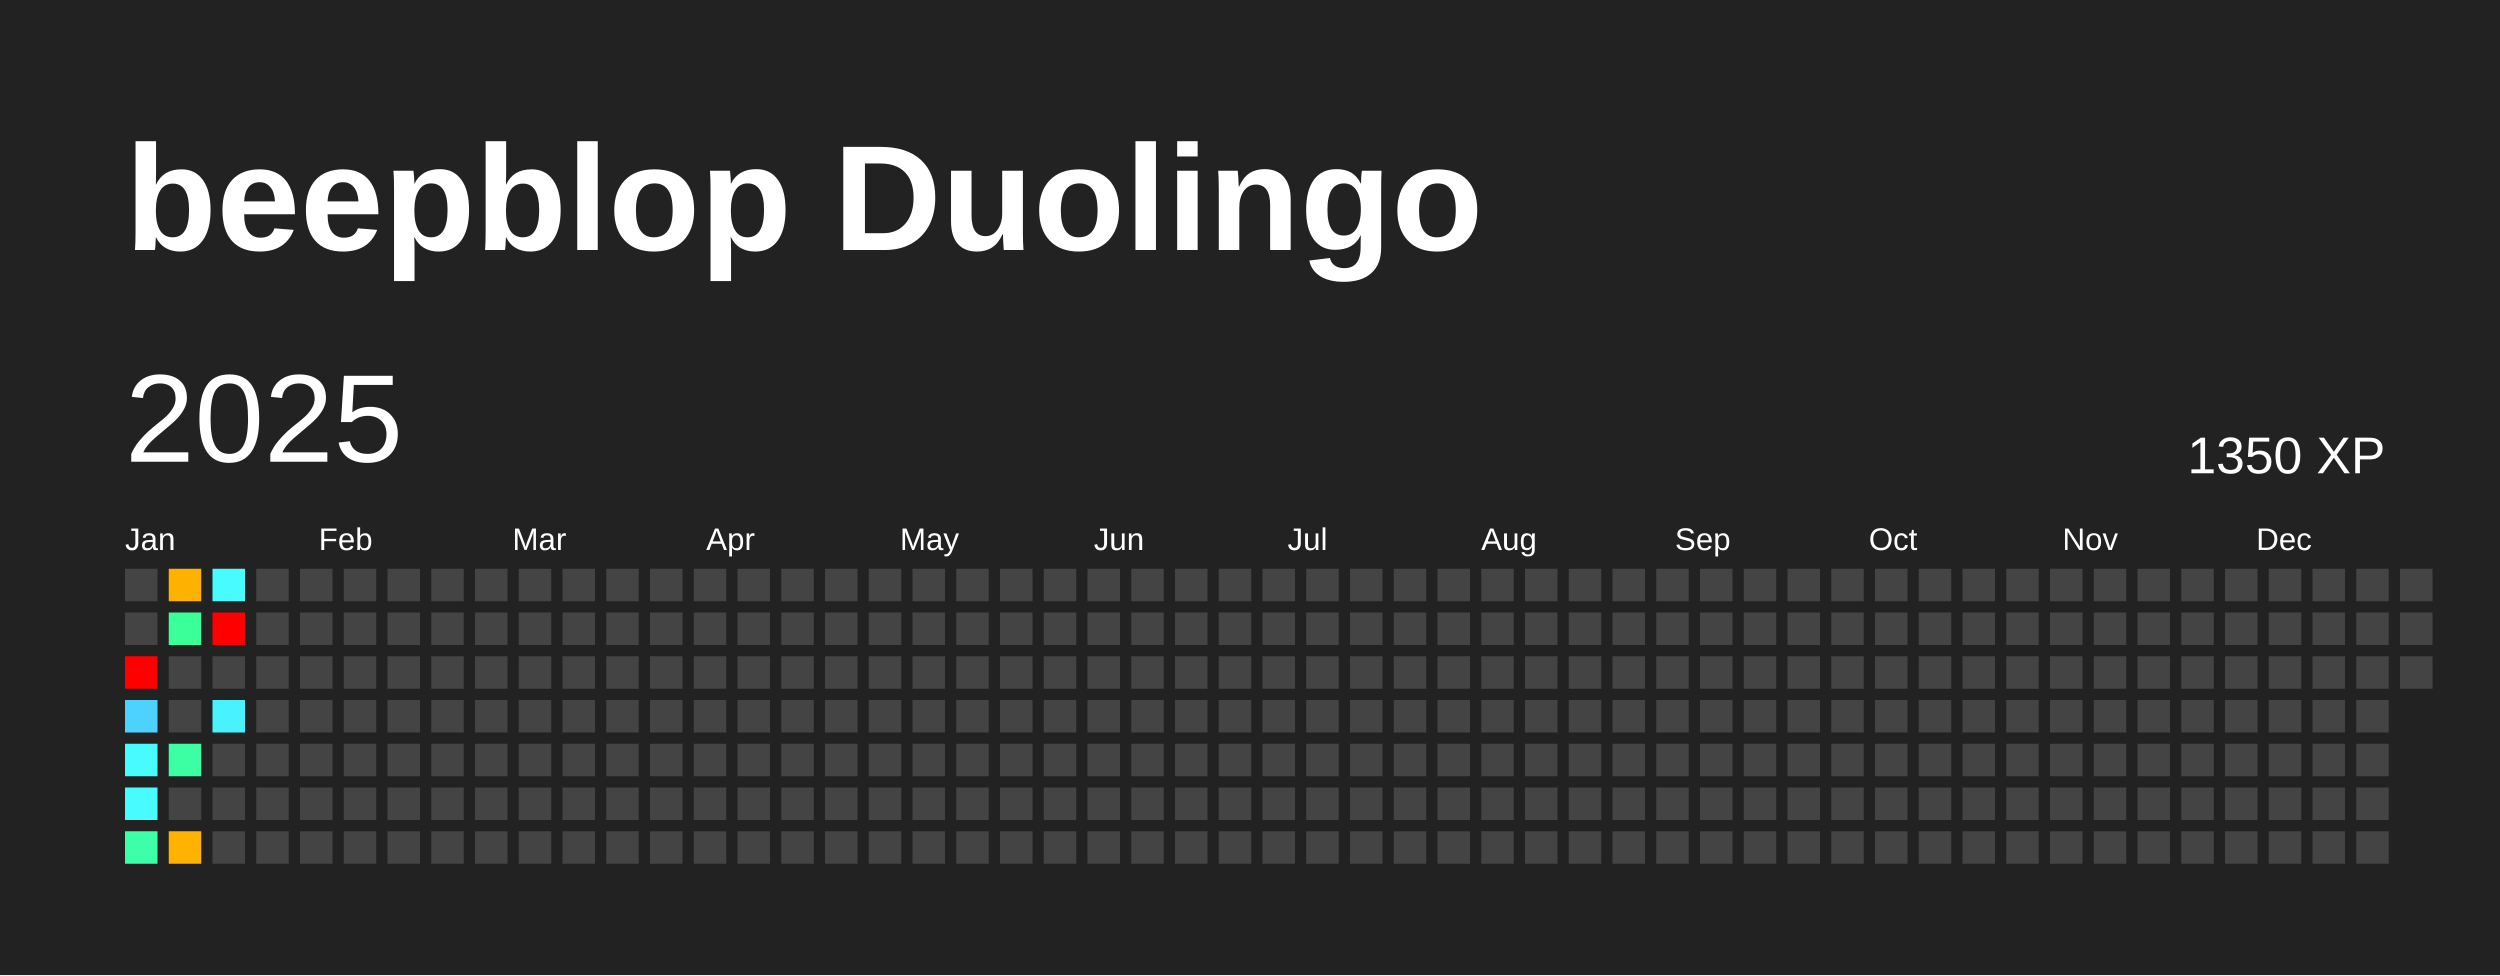
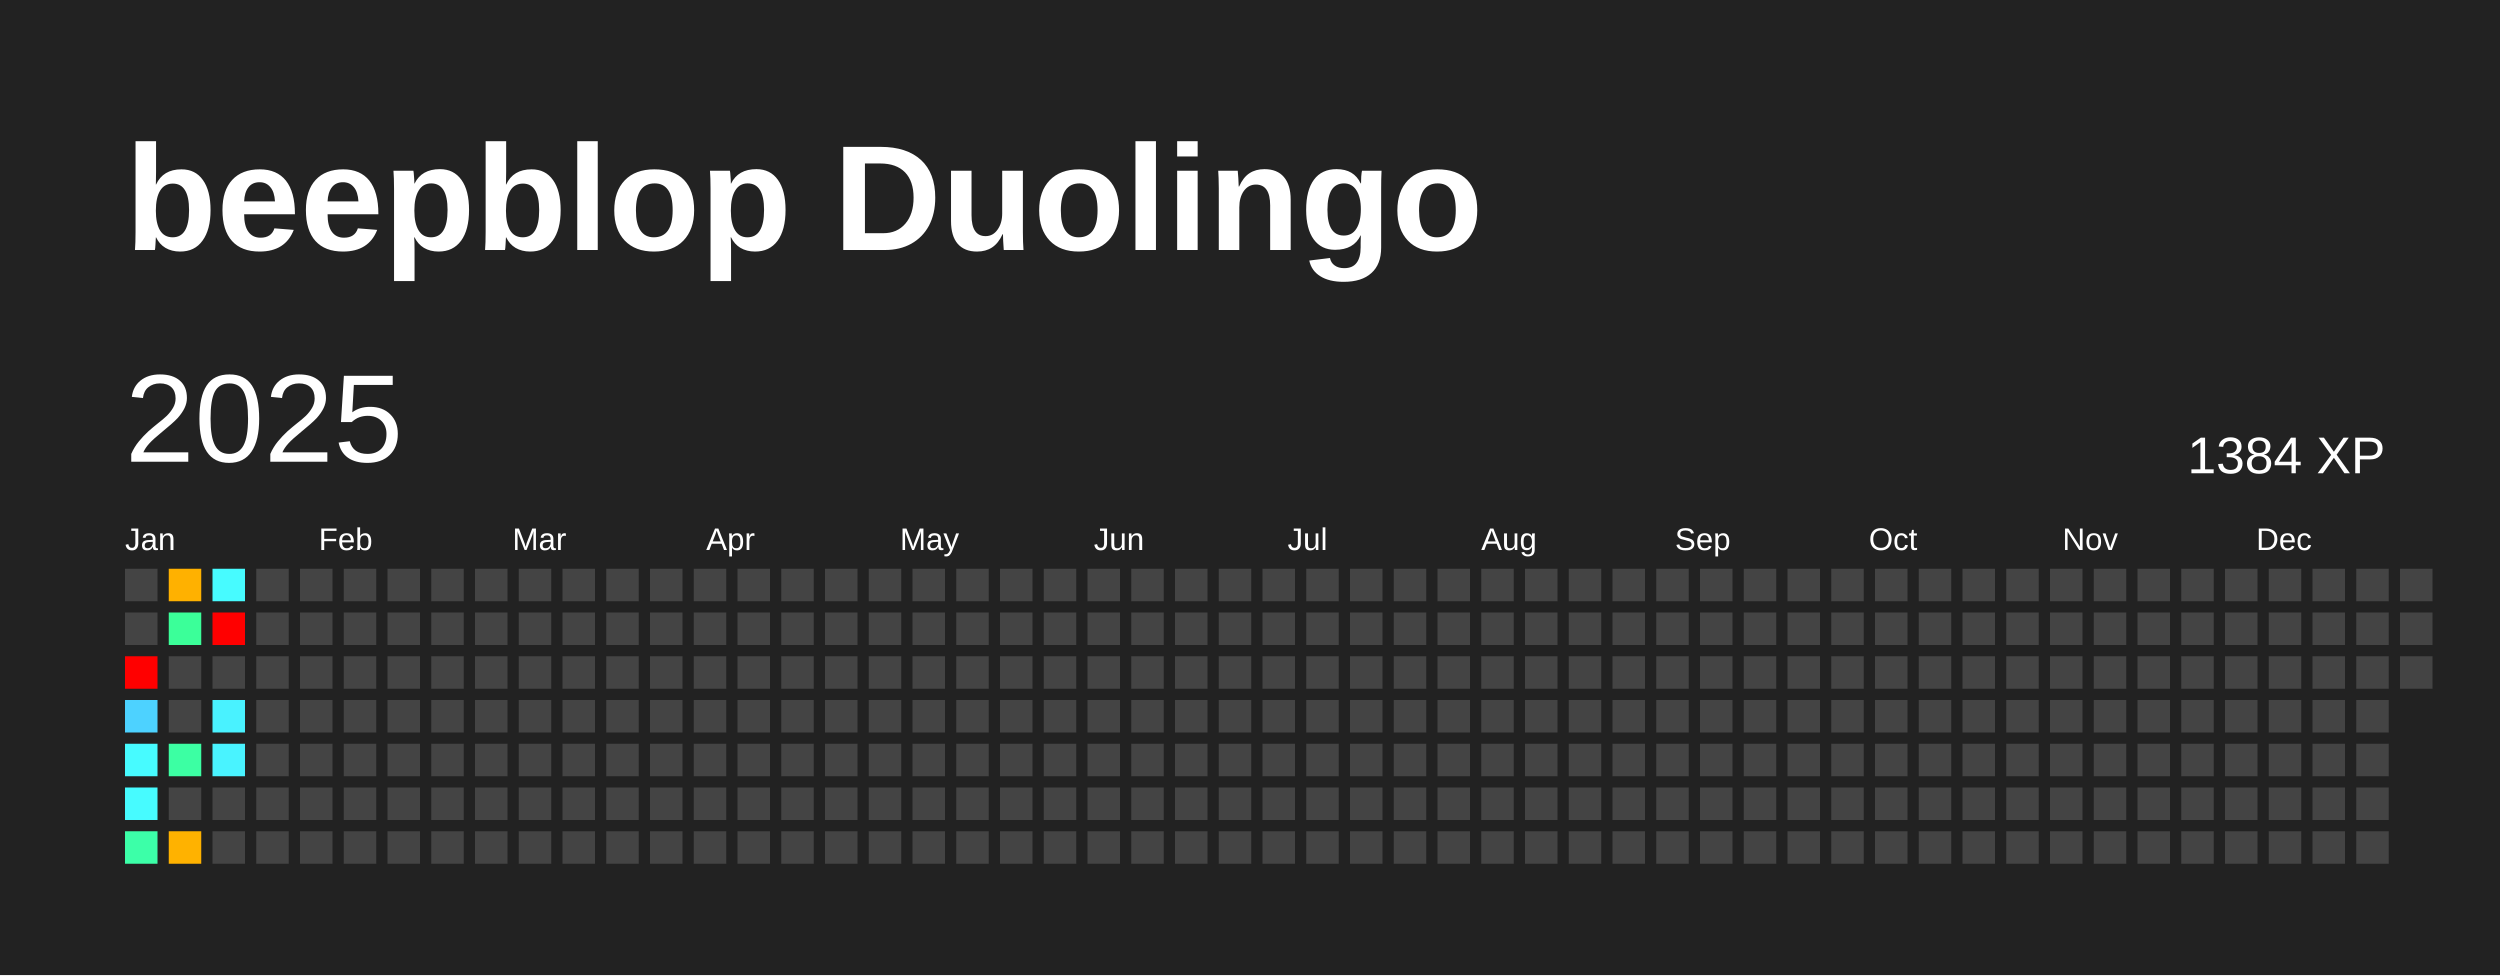
<svg xmlns="http://www.w3.org/2000/svg" baseProfile="full" height="78mm" version="1.1" viewBox="0,0,200,78" width="200mm">
  <defs />
  <rect fill="#222222" height="78" width="200" x="0" y="0" />
  <text fill="#FFFFFF" style="font-size:12px; font-family:Arial; font-weight:bold;" x="10" y="20">beepblop Duolingo</text>
  <text dominant-baseline="hanging" fill="#FFFFFF" style="font-size:10.0px; font-family:Arial;" x="10" y="30">2025</text>
-   <text dominant-baseline="hanging" fill="#FFFFFF" style="font-size:4.125px; font-family:Arial;" x="175" y="35">1350 XP</text>
+   <text dominant-baseline="hanging" fill="#FFFFFF" style="font-size:4.125px; font-family:Arial;" x="175" y="35">1384 XP</text>
  <text fill="#FFFFFF" style="font-size:2.5px; font-family:Arial" x="10.0" y="44">Jan</text>
  <text fill="#FFFFFF" style="font-size:2.5px; font-family:Arial" x="25.5" y="44">Feb</text>
  <text fill="#FFFFFF" style="font-size:2.5px; font-family:Arial" x="41.0" y="44">Mar</text>
  <text fill="#FFFFFF" style="font-size:2.5px; font-family:Arial" x="56.5" y="44">Apr</text>
  <text fill="#FFFFFF" style="font-size:2.5px; font-family:Arial" x="72.0" y="44">May</text>
  <text fill="#FFFFFF" style="font-size:2.5px; font-family:Arial" x="87.5" y="44">Jun</text>
  <text fill="#FFFFFF" style="font-size:2.5px; font-family:Arial" x="103.0" y="44">Jul</text>
  <text fill="#FFFFFF" style="font-size:2.5px; font-family:Arial" x="118.5" y="44">Aug</text>
  <text fill="#FFFFFF" style="font-size:2.5px; font-family:Arial" x="134.0" y="44">Sep</text>
  <text fill="#FFFFFF" style="font-size:2.5px; font-family:Arial" x="149.5" y="44">Oct</text>
  <text fill="#FFFFFF" style="font-size:2.5px; font-family:Arial" x="165.0" y="44">Nov</text>
  <text fill="#FFFFFF" style="font-size:2.5px; font-family:Arial" x="180.5" y="44">Dec</text>
  <rect fill="#444444" height="2.6" width="2.6" x="10.0" y="45.5" />
  <rect fill="#444444" height="2.6" width="2.6" x="10.0" y="49.0" />
  <rect fill="red" height="2.6" width="2.6" x="10.0" y="52.5" />
  <rect fill="#4dd2ff" height="2.6" width="2.6" x="10.0" y="56.0" />
  <rect fill="#47fbff" height="2.6" width="2.6" x="10.0" y="59.5" />
  <rect fill="#47fbff" height="2.6" width="2.6" x="10.0" y="63.0" />
  <rect fill="#3cffa8" height="2.6" width="2.6" x="10.0" y="66.5" />
  <rect fill="#ffb100" height="2.6" width="2.6" x="13.5" y="45.5" />
  <rect fill="#3bff99" height="2.6" width="2.6" x="13.5" y="49.0" />
  <rect fill="#444444" height="2.6" width="2.6" x="13.5" y="52.5" />
  <rect fill="#444444" height="2.6" width="2.6" x="13.5" y="56.0" />
  <rect fill="#3cffa3" height="2.6" width="2.6" x="13.5" y="59.5" />
  <rect fill="#444444" height="2.6" width="2.6" x="13.5" y="63.0" />
  <rect fill="#ffb200" height="2.6" width="2.6" x="13.5" y="66.5" />
  <rect fill="#47fbff" height="2.6" width="2.6" x="17.0" y="45.5" />
  <rect fill="red" height="2.6" width="2.6" x="17.0" y="49.0" />
  <rect fill="#444444" height="2.6" width="2.6" x="17.0" y="52.5" />
  <rect fill="#49f2ff" height="2.6" width="2.6" x="17.0" y="56.0" />
-   <rect fill="#444444" height="2.6" width="2.6" x="17.0" y="59.5" />
+   <rect fill="#49f3ff" height="2.6" width="2.6" x="17.0" y="59.5" />
  <rect fill="#444444" height="2.6" width="2.6" x="17.0" y="63.0" />
  <rect fill="#444444" height="2.6" width="2.6" x="17.0" y="66.5" />
  <rect fill="#444444" height="2.6" width="2.6" x="20.5" y="45.5" />
  <rect fill="#444444" height="2.6" width="2.6" x="20.5" y="49.0" />
  <rect fill="#444444" height="2.6" width="2.6" x="20.5" y="52.5" />
  <rect fill="#444444" height="2.6" width="2.6" x="20.5" y="56.0" />
  <rect fill="#444444" height="2.6" width="2.6" x="20.5" y="59.5" />
  <rect fill="#444444" height="2.6" width="2.6" x="20.5" y="63.0" />
  <rect fill="#444444" height="2.6" width="2.6" x="20.5" y="66.5" />
  <rect fill="#444444" height="2.6" width="2.6" x="24.0" y="45.5" />
  <rect fill="#444444" height="2.6" width="2.6" x="24.0" y="49.0" />
  <rect fill="#444444" height="2.6" width="2.6" x="24.0" y="52.5" />
  <rect fill="#444444" height="2.6" width="2.6" x="24.0" y="56.0" />
  <rect fill="#444444" height="2.6" width="2.6" x="24.0" y="59.5" />
  <rect fill="#444444" height="2.6" width="2.6" x="24.0" y="63.0" />
  <rect fill="#444444" height="2.6" width="2.6" x="24.0" y="66.5" />
  <rect fill="#444444" height="2.6" width="2.6" x="27.5" y="45.5" />
  <rect fill="#444444" height="2.6" width="2.6" x="27.5" y="49.0" />
  <rect fill="#444444" height="2.6" width="2.6" x="27.5" y="52.5" />
  <rect fill="#444444" height="2.6" width="2.6" x="27.5" y="56.0" />
  <rect fill="#444444" height="2.6" width="2.6" x="27.5" y="59.5" />
  <rect fill="#444444" height="2.6" width="2.6" x="27.5" y="63.0" />
  <rect fill="#444444" height="2.6" width="2.6" x="27.5" y="66.5" />
  <rect fill="#444444" height="2.6" width="2.6" x="31.0" y="45.5" />
  <rect fill="#444444" height="2.6" width="2.6" x="31.0" y="49.0" />
  <rect fill="#444444" height="2.6" width="2.6" x="31.0" y="52.5" />
  <rect fill="#444444" height="2.6" width="2.6" x="31.0" y="56.0" />
  <rect fill="#444444" height="2.6" width="2.6" x="31.0" y="59.5" />
  <rect fill="#444444" height="2.6" width="2.6" x="31.0" y="63.0" />
  <rect fill="#444444" height="2.6" width="2.6" x="31.0" y="66.5" />
  <rect fill="#444444" height="2.6" width="2.6" x="34.5" y="45.5" />
  <rect fill="#444444" height="2.6" width="2.6" x="34.5" y="49.0" />
  <rect fill="#444444" height="2.6" width="2.6" x="34.5" y="52.5" />
  <rect fill="#444444" height="2.6" width="2.6" x="34.5" y="56.0" />
  <rect fill="#444444" height="2.6" width="2.6" x="34.5" y="59.5" />
  <rect fill="#444444" height="2.6" width="2.6" x="34.5" y="63.0" />
  <rect fill="#444444" height="2.6" width="2.6" x="34.5" y="66.5" />
  <rect fill="#444444" height="2.6" width="2.6" x="38.0" y="45.5" />
  <rect fill="#444444" height="2.6" width="2.6" x="38.0" y="49.0" />
  <rect fill="#444444" height="2.6" width="2.6" x="38.0" y="52.5" />
  <rect fill="#444444" height="2.6" width="2.6" x="38.0" y="56.0" />
  <rect fill="#444444" height="2.6" width="2.6" x="38.0" y="59.5" />
  <rect fill="#444444" height="2.6" width="2.6" x="38.0" y="63.0" />
  <rect fill="#444444" height="2.6" width="2.6" x="38.0" y="66.5" />
  <rect fill="#444444" height="2.6" width="2.6" x="41.5" y="45.5" />
  <rect fill="#444444" height="2.6" width="2.6" x="41.5" y="49.0" />
  <rect fill="#444444" height="2.6" width="2.6" x="41.5" y="52.5" />
  <rect fill="#444444" height="2.6" width="2.6" x="41.5" y="56.0" />
  <rect fill="#444444" height="2.6" width="2.6" x="41.5" y="59.5" />
  <rect fill="#444444" height="2.6" width="2.6" x="41.5" y="63.0" />
  <rect fill="#444444" height="2.6" width="2.6" x="41.5" y="66.5" />
  <rect fill="#444444" height="2.6" width="2.6" x="45.0" y="45.5" />
  <rect fill="#444444" height="2.6" width="2.6" x="45.0" y="49.0" />
  <rect fill="#444444" height="2.6" width="2.6" x="45.0" y="52.5" />
  <rect fill="#444444" height="2.6" width="2.6" x="45.0" y="56.0" />
  <rect fill="#444444" height="2.6" width="2.6" x="45.0" y="59.5" />
  <rect fill="#444444" height="2.6" width="2.6" x="45.0" y="63.0" />
  <rect fill="#444444" height="2.6" width="2.6" x="45.0" y="66.5" />
  <rect fill="#444444" height="2.6" width="2.6" x="48.5" y="45.5" />
  <rect fill="#444444" height="2.6" width="2.6" x="48.5" y="49.0" />
  <rect fill="#444444" height="2.6" width="2.6" x="48.5" y="52.5" />
  <rect fill="#444444" height="2.6" width="2.6" x="48.5" y="56.0" />
  <rect fill="#444444" height="2.6" width="2.6" x="48.5" y="59.5" />
  <rect fill="#444444" height="2.6" width="2.6" x="48.5" y="63.0" />
  <rect fill="#444444" height="2.6" width="2.6" x="48.5" y="66.5" />
  <rect fill="#444444" height="2.6" width="2.6" x="52.0" y="45.5" />
  <rect fill="#444444" height="2.6" width="2.6" x="52.0" y="49.0" />
  <rect fill="#444444" height="2.6" width="2.6" x="52.0" y="52.5" />
  <rect fill="#444444" height="2.6" width="2.6" x="52.0" y="56.0" />
  <rect fill="#444444" height="2.6" width="2.6" x="52.0" y="59.5" />
  <rect fill="#444444" height="2.6" width="2.6" x="52.0" y="63.0" />
  <rect fill="#444444" height="2.6" width="2.6" x="52.0" y="66.5" />
  <rect fill="#444444" height="2.6" width="2.6" x="55.5" y="45.5" />
  <rect fill="#444444" height="2.6" width="2.6" x="55.5" y="49.0" />
  <rect fill="#444444" height="2.6" width="2.6" x="55.5" y="52.5" />
  <rect fill="#444444" height="2.6" width="2.6" x="55.5" y="56.0" />
  <rect fill="#444444" height="2.6" width="2.6" x="55.5" y="59.5" />
  <rect fill="#444444" height="2.6" width="2.6" x="55.5" y="63.0" />
  <rect fill="#444444" height="2.6" width="2.6" x="55.5" y="66.5" />
  <rect fill="#444444" height="2.6" width="2.6" x="59.0" y="45.5" />
  <rect fill="#444444" height="2.6" width="2.6" x="59.0" y="49.0" />
  <rect fill="#444444" height="2.6" width="2.6" x="59.0" y="52.5" />
  <rect fill="#444444" height="2.6" width="2.6" x="59.0" y="56.0" />
  <rect fill="#444444" height="2.6" width="2.6" x="59.0" y="59.5" />
  <rect fill="#444444" height="2.6" width="2.6" x="59.0" y="63.0" />
  <rect fill="#444444" height="2.6" width="2.6" x="59.0" y="66.5" />
  <rect fill="#444444" height="2.6" width="2.6" x="62.5" y="45.5" />
  <rect fill="#444444" height="2.6" width="2.6" x="62.5" y="49.0" />
  <rect fill="#444444" height="2.6" width="2.6" x="62.5" y="52.5" />
  <rect fill="#444444" height="2.6" width="2.6" x="62.5" y="56.0" />
  <rect fill="#444444" height="2.6" width="2.6" x="62.5" y="59.5" />
  <rect fill="#444444" height="2.6" width="2.6" x="62.5" y="63.0" />
  <rect fill="#444444" height="2.6" width="2.6" x="62.5" y="66.5" />
  <rect fill="#444444" height="2.6" width="2.6" x="66.0" y="45.5" />
  <rect fill="#444444" height="2.6" width="2.6" x="66.0" y="49.0" />
  <rect fill="#444444" height="2.6" width="2.6" x="66.0" y="52.5" />
  <rect fill="#444444" height="2.6" width="2.6" x="66.0" y="56.0" />
  <rect fill="#444444" height="2.6" width="2.6" x="66.0" y="59.5" />
  <rect fill="#444444" height="2.6" width="2.6" x="66.0" y="63.0" />
  <rect fill="#444444" height="2.6" width="2.6" x="66.0" y="66.5" />
  <rect fill="#444444" height="2.6" width="2.6" x="69.5" y="45.5" />
  <rect fill="#444444" height="2.6" width="2.6" x="69.5" y="49.0" />
  <rect fill="#444444" height="2.6" width="2.6" x="69.5" y="52.5" />
  <rect fill="#444444" height="2.6" width="2.6" x="69.5" y="56.0" />
  <rect fill="#444444" height="2.6" width="2.6" x="69.5" y="59.5" />
  <rect fill="#444444" height="2.6" width="2.6" x="69.5" y="63.0" />
  <rect fill="#444444" height="2.6" width="2.6" x="69.5" y="66.5" />
  <rect fill="#444444" height="2.6" width="2.6" x="73.0" y="45.5" />
  <rect fill="#444444" height="2.6" width="2.6" x="73.0" y="49.0" />
  <rect fill="#444444" height="2.6" width="2.6" x="73.0" y="52.5" />
  <rect fill="#444444" height="2.6" width="2.6" x="73.0" y="56.0" />
  <rect fill="#444444" height="2.6" width="2.6" x="73.0" y="59.5" />
  <rect fill="#444444" height="2.6" width="2.6" x="73.0" y="63.0" />
  <rect fill="#444444" height="2.6" width="2.6" x="73.0" y="66.5" />
  <rect fill="#444444" height="2.6" width="2.6" x="76.5" y="45.5" />
  <rect fill="#444444" height="2.6" width="2.6" x="76.5" y="49.0" />
  <rect fill="#444444" height="2.6" width="2.6" x="76.5" y="52.5" />
  <rect fill="#444444" height="2.6" width="2.6" x="76.5" y="56.0" />
  <rect fill="#444444" height="2.6" width="2.6" x="76.5" y="59.5" />
  <rect fill="#444444" height="2.6" width="2.6" x="76.5" y="63.0" />
  <rect fill="#444444" height="2.6" width="2.6" x="76.5" y="66.5" />
  <rect fill="#444444" height="2.6" width="2.6" x="80.0" y="45.5" />
  <rect fill="#444444" height="2.6" width="2.6" x="80.0" y="49.0" />
  <rect fill="#444444" height="2.6" width="2.6" x="80.0" y="52.5" />
  <rect fill="#444444" height="2.6" width="2.6" x="80.0" y="56.0" />
  <rect fill="#444444" height="2.6" width="2.6" x="80.0" y="59.5" />
  <rect fill="#444444" height="2.6" width="2.6" x="80.0" y="63.0" />
  <rect fill="#444444" height="2.6" width="2.6" x="80.0" y="66.5" />
  <rect fill="#444444" height="2.6" width="2.6" x="83.5" y="45.5" />
  <rect fill="#444444" height="2.6" width="2.6" x="83.5" y="49.0" />
  <rect fill="#444444" height="2.6" width="2.6" x="83.5" y="52.5" />
  <rect fill="#444444" height="2.6" width="2.6" x="83.5" y="56.0" />
  <rect fill="#444444" height="2.6" width="2.6" x="83.5" y="59.5" />
  <rect fill="#444444" height="2.6" width="2.6" x="83.5" y="63.0" />
  <rect fill="#444444" height="2.6" width="2.6" x="83.5" y="66.5" />
  <rect fill="#444444" height="2.6" width="2.6" x="87.0" y="45.5" />
  <rect fill="#444444" height="2.6" width="2.6" x="87.0" y="49.0" />
  <rect fill="#444444" height="2.6" width="2.6" x="87.0" y="52.5" />
  <rect fill="#444444" height="2.6" width="2.6" x="87.0" y="56.0" />
  <rect fill="#444444" height="2.6" width="2.6" x="87.0" y="59.5" />
  <rect fill="#444444" height="2.6" width="2.6" x="87.0" y="63.0" />
  <rect fill="#444444" height="2.6" width="2.6" x="87.0" y="66.5" />
  <rect fill="#444444" height="2.6" width="2.6" x="90.5" y="45.5" />
  <rect fill="#444444" height="2.6" width="2.6" x="90.5" y="49.0" />
  <rect fill="#444444" height="2.6" width="2.6" x="90.5" y="52.5" />
  <rect fill="#444444" height="2.6" width="2.6" x="90.5" y="56.0" />
  <rect fill="#444444" height="2.6" width="2.6" x="90.5" y="59.5" />
  <rect fill="#444444" height="2.6" width="2.6" x="90.5" y="63.0" />
  <rect fill="#444444" height="2.6" width="2.6" x="90.5" y="66.5" />
  <rect fill="#444444" height="2.6" width="2.6" x="94.0" y="45.5" />
  <rect fill="#444444" height="2.6" width="2.6" x="94.0" y="49.0" />
  <rect fill="#444444" height="2.6" width="2.6" x="94.0" y="52.5" />
  <rect fill="#444444" height="2.6" width="2.6" x="94.0" y="56.0" />
  <rect fill="#444444" height="2.6" width="2.6" x="94.0" y="59.5" />
  <rect fill="#444444" height="2.6" width="2.6" x="94.0" y="63.0" />
  <rect fill="#444444" height="2.6" width="2.6" x="94.0" y="66.5" />
  <rect fill="#444444" height="2.6" width="2.6" x="97.5" y="45.5" />
  <rect fill="#444444" height="2.6" width="2.6" x="97.5" y="49.0" />
  <rect fill="#444444" height="2.6" width="2.6" x="97.5" y="52.5" />
  <rect fill="#444444" height="2.6" width="2.6" x="97.5" y="56.0" />
  <rect fill="#444444" height="2.6" width="2.6" x="97.5" y="59.5" />
  <rect fill="#444444" height="2.6" width="2.6" x="97.5" y="63.0" />
  <rect fill="#444444" height="2.6" width="2.6" x="97.5" y="66.5" />
  <rect fill="#444444" height="2.6" width="2.6" x="101.0" y="45.5" />
  <rect fill="#444444" height="2.6" width="2.6" x="101.0" y="49.0" />
  <rect fill="#444444" height="2.6" width="2.6" x="101.0" y="52.5" />
  <rect fill="#444444" height="2.6" width="2.6" x="101.0" y="56.0" />
  <rect fill="#444444" height="2.6" width="2.6" x="101.0" y="59.5" />
  <rect fill="#444444" height="2.6" width="2.6" x="101.0" y="63.0" />
  <rect fill="#444444" height="2.6" width="2.6" x="101.0" y="66.5" />
  <rect fill="#444444" height="2.6" width="2.6" x="104.5" y="45.5" />
  <rect fill="#444444" height="2.6" width="2.6" x="104.5" y="49.0" />
  <rect fill="#444444" height="2.6" width="2.6" x="104.5" y="52.5" />
  <rect fill="#444444" height="2.6" width="2.6" x="104.5" y="56.0" />
  <rect fill="#444444" height="2.6" width="2.6" x="104.5" y="59.5" />
  <rect fill="#444444" height="2.6" width="2.6" x="104.5" y="63.0" />
  <rect fill="#444444" height="2.6" width="2.6" x="104.5" y="66.5" />
  <rect fill="#444444" height="2.6" width="2.6" x="108.0" y="45.5" />
  <rect fill="#444444" height="2.6" width="2.6" x="108.0" y="49.0" />
  <rect fill="#444444" height="2.6" width="2.6" x="108.0" y="52.5" />
  <rect fill="#444444" height="2.6" width="2.6" x="108.0" y="56.0" />
  <rect fill="#444444" height="2.6" width="2.6" x="108.0" y="59.5" />
  <rect fill="#444444" height="2.6" width="2.6" x="108.0" y="63.0" />
  <rect fill="#444444" height="2.6" width="2.6" x="108.0" y="66.5" />
  <rect fill="#444444" height="2.6" width="2.6" x="111.5" y="45.5" />
  <rect fill="#444444" height="2.6" width="2.6" x="111.5" y="49.0" />
  <rect fill="#444444" height="2.6" width="2.6" x="111.5" y="52.5" />
  <rect fill="#444444" height="2.6" width="2.6" x="111.5" y="56.0" />
  <rect fill="#444444" height="2.6" width="2.6" x="111.5" y="59.5" />
  <rect fill="#444444" height="2.6" width="2.6" x="111.5" y="63.0" />
  <rect fill="#444444" height="2.6" width="2.6" x="111.5" y="66.5" />
  <rect fill="#444444" height="2.6" width="2.6" x="115.0" y="45.5" />
  <rect fill="#444444" height="2.6" width="2.6" x="115.0" y="49.0" />
  <rect fill="#444444" height="2.6" width="2.6" x="115.0" y="52.5" />
  <rect fill="#444444" height="2.6" width="2.6" x="115.0" y="56.0" />
  <rect fill="#444444" height="2.6" width="2.6" x="115.0" y="59.5" />
  <rect fill="#444444" height="2.6" width="2.6" x="115.0" y="63.0" />
  <rect fill="#444444" height="2.6" width="2.6" x="115.0" y="66.5" />
  <rect fill="#444444" height="2.6" width="2.6" x="118.5" y="45.5" />
  <rect fill="#444444" height="2.6" width="2.6" x="118.5" y="49.0" />
  <rect fill="#444444" height="2.6" width="2.6" x="118.5" y="52.5" />
  <rect fill="#444444" height="2.6" width="2.6" x="118.5" y="56.0" />
  <rect fill="#444444" height="2.6" width="2.6" x="118.5" y="59.5" />
  <rect fill="#444444" height="2.6" width="2.6" x="118.5" y="63.0" />
  <rect fill="#444444" height="2.6" width="2.6" x="118.5" y="66.5" />
  <rect fill="#444444" height="2.6" width="2.6" x="122.0" y="45.5" />
  <rect fill="#444444" height="2.6" width="2.6" x="122.0" y="49.0" />
  <rect fill="#444444" height="2.6" width="2.6" x="122.0" y="52.5" />
  <rect fill="#444444" height="2.6" width="2.6" x="122.0" y="56.0" />
  <rect fill="#444444" height="2.6" width="2.6" x="122.0" y="59.5" />
  <rect fill="#444444" height="2.6" width="2.6" x="122.0" y="63.0" />
  <rect fill="#444444" height="2.6" width="2.6" x="122.0" y="66.5" />
  <rect fill="#444444" height="2.6" width="2.6" x="125.5" y="45.5" />
  <rect fill="#444444" height="2.6" width="2.6" x="125.5" y="49.0" />
  <rect fill="#444444" height="2.6" width="2.6" x="125.5" y="52.5" />
  <rect fill="#444444" height="2.6" width="2.6" x="125.5" y="56.0" />
  <rect fill="#444444" height="2.6" width="2.6" x="125.5" y="59.5" />
  <rect fill="#444444" height="2.6" width="2.6" x="125.5" y="63.0" />
  <rect fill="#444444" height="2.6" width="2.6" x="125.5" y="66.5" />
  <rect fill="#444444" height="2.6" width="2.6" x="129.0" y="45.5" />
  <rect fill="#444444" height="2.6" width="2.6" x="129.0" y="49.0" />
  <rect fill="#444444" height="2.6" width="2.6" x="129.0" y="52.5" />
  <rect fill="#444444" height="2.6" width="2.6" x="129.0" y="56.0" />
  <rect fill="#444444" height="2.6" width="2.6" x="129.0" y="59.5" />
  <rect fill="#444444" height="2.6" width="2.6" x="129.0" y="63.0" />
  <rect fill="#444444" height="2.6" width="2.6" x="129.0" y="66.5" />
  <rect fill="#444444" height="2.6" width="2.6" x="132.5" y="45.5" />
  <rect fill="#444444" height="2.6" width="2.6" x="132.5" y="49.0" />
  <rect fill="#444444" height="2.6" width="2.6" x="132.5" y="52.5" />
  <rect fill="#444444" height="2.6" width="2.6" x="132.5" y="56.0" />
  <rect fill="#444444" height="2.6" width="2.6" x="132.5" y="59.5" />
  <rect fill="#444444" height="2.6" width="2.6" x="132.5" y="63.0" />
  <rect fill="#444444" height="2.6" width="2.6" x="132.5" y="66.5" />
  <rect fill="#444444" height="2.6" width="2.6" x="136.0" y="45.5" />
  <rect fill="#444444" height="2.6" width="2.6" x="136.0" y="49.0" />
  <rect fill="#444444" height="2.6" width="2.6" x="136.0" y="52.5" />
  <rect fill="#444444" height="2.6" width="2.6" x="136.0" y="56.0" />
  <rect fill="#444444" height="2.6" width="2.6" x="136.0" y="59.5" />
  <rect fill="#444444" height="2.6" width="2.6" x="136.0" y="63.0" />
  <rect fill="#444444" height="2.6" width="2.6" x="136.0" y="66.5" />
  <rect fill="#444444" height="2.6" width="2.6" x="139.5" y="45.5" />
  <rect fill="#444444" height="2.6" width="2.6" x="139.5" y="49.0" />
  <rect fill="#444444" height="2.6" width="2.6" x="139.5" y="52.5" />
  <rect fill="#444444" height="2.6" width="2.6" x="139.5" y="56.0" />
  <rect fill="#444444" height="2.6" width="2.6" x="139.5" y="59.5" />
  <rect fill="#444444" height="2.6" width="2.6" x="139.5" y="63.0" />
  <rect fill="#444444" height="2.6" width="2.6" x="139.5" y="66.5" />
  <rect fill="#444444" height="2.6" width="2.6" x="143.0" y="45.5" />
  <rect fill="#444444" height="2.6" width="2.6" x="143.0" y="49.0" />
  <rect fill="#444444" height="2.6" width="2.6" x="143.0" y="52.5" />
  <rect fill="#444444" height="2.6" width="2.6" x="143.0" y="56.0" />
  <rect fill="#444444" height="2.6" width="2.6" x="143.0" y="59.5" />
  <rect fill="#444444" height="2.6" width="2.6" x="143.0" y="63.0" />
  <rect fill="#444444" height="2.6" width="2.6" x="143.0" y="66.5" />
  <rect fill="#444444" height="2.6" width="2.6" x="146.5" y="45.5" />
  <rect fill="#444444" height="2.6" width="2.6" x="146.5" y="49.0" />
  <rect fill="#444444" height="2.6" width="2.6" x="146.5" y="52.5" />
  <rect fill="#444444" height="2.6" width="2.6" x="146.5" y="56.0" />
  <rect fill="#444444" height="2.6" width="2.6" x="146.5" y="59.5" />
  <rect fill="#444444" height="2.6" width="2.6" x="146.5" y="63.0" />
  <rect fill="#444444" height="2.6" width="2.6" x="146.5" y="66.5" />
  <rect fill="#444444" height="2.6" width="2.6" x="150.0" y="45.5" />
  <rect fill="#444444" height="2.6" width="2.6" x="150.0" y="49.0" />
  <rect fill="#444444" height="2.6" width="2.6" x="150.0" y="52.5" />
  <rect fill="#444444" height="2.6" width="2.6" x="150.0" y="56.0" />
  <rect fill="#444444" height="2.6" width="2.6" x="150.0" y="59.5" />
  <rect fill="#444444" height="2.6" width="2.6" x="150.0" y="63.0" />
  <rect fill="#444444" height="2.6" width="2.6" x="150.0" y="66.5" />
  <rect fill="#444444" height="2.6" width="2.6" x="153.5" y="45.5" />
  <rect fill="#444444" height="2.6" width="2.6" x="153.5" y="49.0" />
  <rect fill="#444444" height="2.6" width="2.6" x="153.5" y="52.5" />
  <rect fill="#444444" height="2.6" width="2.6" x="153.5" y="56.0" />
  <rect fill="#444444" height="2.6" width="2.6" x="153.5" y="59.5" />
  <rect fill="#444444" height="2.6" width="2.6" x="153.5" y="63.0" />
  <rect fill="#444444" height="2.6" width="2.6" x="153.5" y="66.5" />
  <rect fill="#444444" height="2.6" width="2.6" x="157.0" y="45.5" />
  <rect fill="#444444" height="2.6" width="2.6" x="157.0" y="49.0" />
  <rect fill="#444444" height="2.6" width="2.6" x="157.0" y="52.5" />
  <rect fill="#444444" height="2.6" width="2.6" x="157.0" y="56.0" />
  <rect fill="#444444" height="2.6" width="2.6" x="157.0" y="59.5" />
  <rect fill="#444444" height="2.6" width="2.6" x="157.0" y="63.0" />
  <rect fill="#444444" height="2.6" width="2.6" x="157.0" y="66.5" />
  <rect fill="#444444" height="2.6" width="2.6" x="160.5" y="45.5" />
  <rect fill="#444444" height="2.6" width="2.6" x="160.5" y="49.0" />
  <rect fill="#444444" height="2.6" width="2.6" x="160.5" y="52.5" />
  <rect fill="#444444" height="2.6" width="2.6" x="160.5" y="56.0" />
  <rect fill="#444444" height="2.6" width="2.6" x="160.5" y="59.5" />
  <rect fill="#444444" height="2.6" width="2.6" x="160.5" y="63.0" />
  <rect fill="#444444" height="2.6" width="2.6" x="160.5" y="66.5" />
  <rect fill="#444444" height="2.6" width="2.6" x="164.0" y="45.5" />
  <rect fill="#444444" height="2.6" width="2.6" x="164.0" y="49.0" />
  <rect fill="#444444" height="2.6" width="2.6" x="164.0" y="52.5" />
  <rect fill="#444444" height="2.6" width="2.6" x="164.0" y="56.0" />
  <rect fill="#444444" height="2.6" width="2.6" x="164.0" y="59.5" />
  <rect fill="#444444" height="2.6" width="2.6" x="164.0" y="63.0" />
  <rect fill="#444444" height="2.6" width="2.6" x="164.0" y="66.5" />
  <rect fill="#444444" height="2.6" width="2.6" x="167.5" y="45.5" />
  <rect fill="#444444" height="2.6" width="2.6" x="167.5" y="49.0" />
  <rect fill="#444444" height="2.6" width="2.6" x="167.5" y="52.5" />
  <rect fill="#444444" height="2.6" width="2.6" x="167.5" y="56.0" />
  <rect fill="#444444" height="2.6" width="2.6" x="167.5" y="59.5" />
  <rect fill="#444444" height="2.6" width="2.6" x="167.5" y="63.0" />
  <rect fill="#444444" height="2.6" width="2.6" x="167.5" y="66.5" />
  <rect fill="#444444" height="2.6" width="2.6" x="171.0" y="45.5" />
  <rect fill="#444444" height="2.6" width="2.6" x="171.0" y="49.0" />
  <rect fill="#444444" height="2.6" width="2.6" x="171.0" y="52.5" />
  <rect fill="#444444" height="2.6" width="2.6" x="171.0" y="56.0" />
  <rect fill="#444444" height="2.6" width="2.6" x="171.0" y="59.5" />
  <rect fill="#444444" height="2.6" width="2.6" x="171.0" y="63.0" />
  <rect fill="#444444" height="2.6" width="2.6" x="171.0" y="66.5" />
  <rect fill="#444444" height="2.6" width="2.6" x="174.5" y="45.5" />
  <rect fill="#444444" height="2.6" width="2.6" x="174.5" y="49.0" />
  <rect fill="#444444" height="2.6" width="2.6" x="174.5" y="52.5" />
  <rect fill="#444444" height="2.6" width="2.6" x="174.5" y="56.0" />
  <rect fill="#444444" height="2.6" width="2.6" x="174.5" y="59.5" />
  <rect fill="#444444" height="2.6" width="2.6" x="174.5" y="63.0" />
  <rect fill="#444444" height="2.6" width="2.6" x="174.5" y="66.5" />
  <rect fill="#444444" height="2.6" width="2.6" x="178.0" y="45.5" />
  <rect fill="#444444" height="2.6" width="2.6" x="178.0" y="49.0" />
  <rect fill="#444444" height="2.6" width="2.6" x="178.0" y="52.5" />
  <rect fill="#444444" height="2.6" width="2.6" x="178.0" y="56.0" />
  <rect fill="#444444" height="2.6" width="2.6" x="178.0" y="59.5" />
  <rect fill="#444444" height="2.6" width="2.6" x="178.0" y="63.0" />
  <rect fill="#444444" height="2.6" width="2.6" x="178.0" y="66.5" />
  <rect fill="#444444" height="2.6" width="2.6" x="181.5" y="45.5" />
  <rect fill="#444444" height="2.6" width="2.6" x="181.5" y="49.0" />
  <rect fill="#444444" height="2.6" width="2.6" x="181.5" y="52.5" />
  <rect fill="#444444" height="2.6" width="2.6" x="181.5" y="56.0" />
  <rect fill="#444444" height="2.6" width="2.6" x="181.5" y="59.5" />
  <rect fill="#444444" height="2.6" width="2.6" x="181.5" y="63.0" />
  <rect fill="#444444" height="2.6" width="2.6" x="181.5" y="66.5" />
  <rect fill="#444444" height="2.6" width="2.6" x="185.0" y="45.5" />
  <rect fill="#444444" height="2.6" width="2.6" x="185.0" y="49.0" />
  <rect fill="#444444" height="2.6" width="2.6" x="185.0" y="52.5" />
  <rect fill="#444444" height="2.6" width="2.6" x="185.0" y="56.0" />
  <rect fill="#444444" height="2.6" width="2.6" x="185.0" y="59.5" />
  <rect fill="#444444" height="2.6" width="2.6" x="185.0" y="63.0" />
  <rect fill="#444444" height="2.6" width="2.6" x="185.0" y="66.5" />
  <rect fill="#444444" height="2.6" width="2.6" x="188.5" y="45.5" />
  <rect fill="#444444" height="2.6" width="2.6" x="188.5" y="49.0" />
  <rect fill="#444444" height="2.6" width="2.6" x="188.5" y="52.5" />
  <rect fill="#444444" height="2.6" width="2.6" x="188.5" y="56.0" />
  <rect fill="#444444" height="2.6" width="2.6" x="188.5" y="59.5" />
  <rect fill="#444444" height="2.6" width="2.6" x="188.5" y="63.0" />
  <rect fill="#444444" height="2.6" width="2.6" x="188.5" y="66.5" />
  <rect fill="#444444" height="2.6" width="2.6" x="192.0" y="45.5" />
  <rect fill="#444444" height="2.6" width="2.6" x="192.0" y="49.0" />
  <rect fill="#444444" height="2.6" width="2.6" x="192.0" y="52.5" />
</svg>
